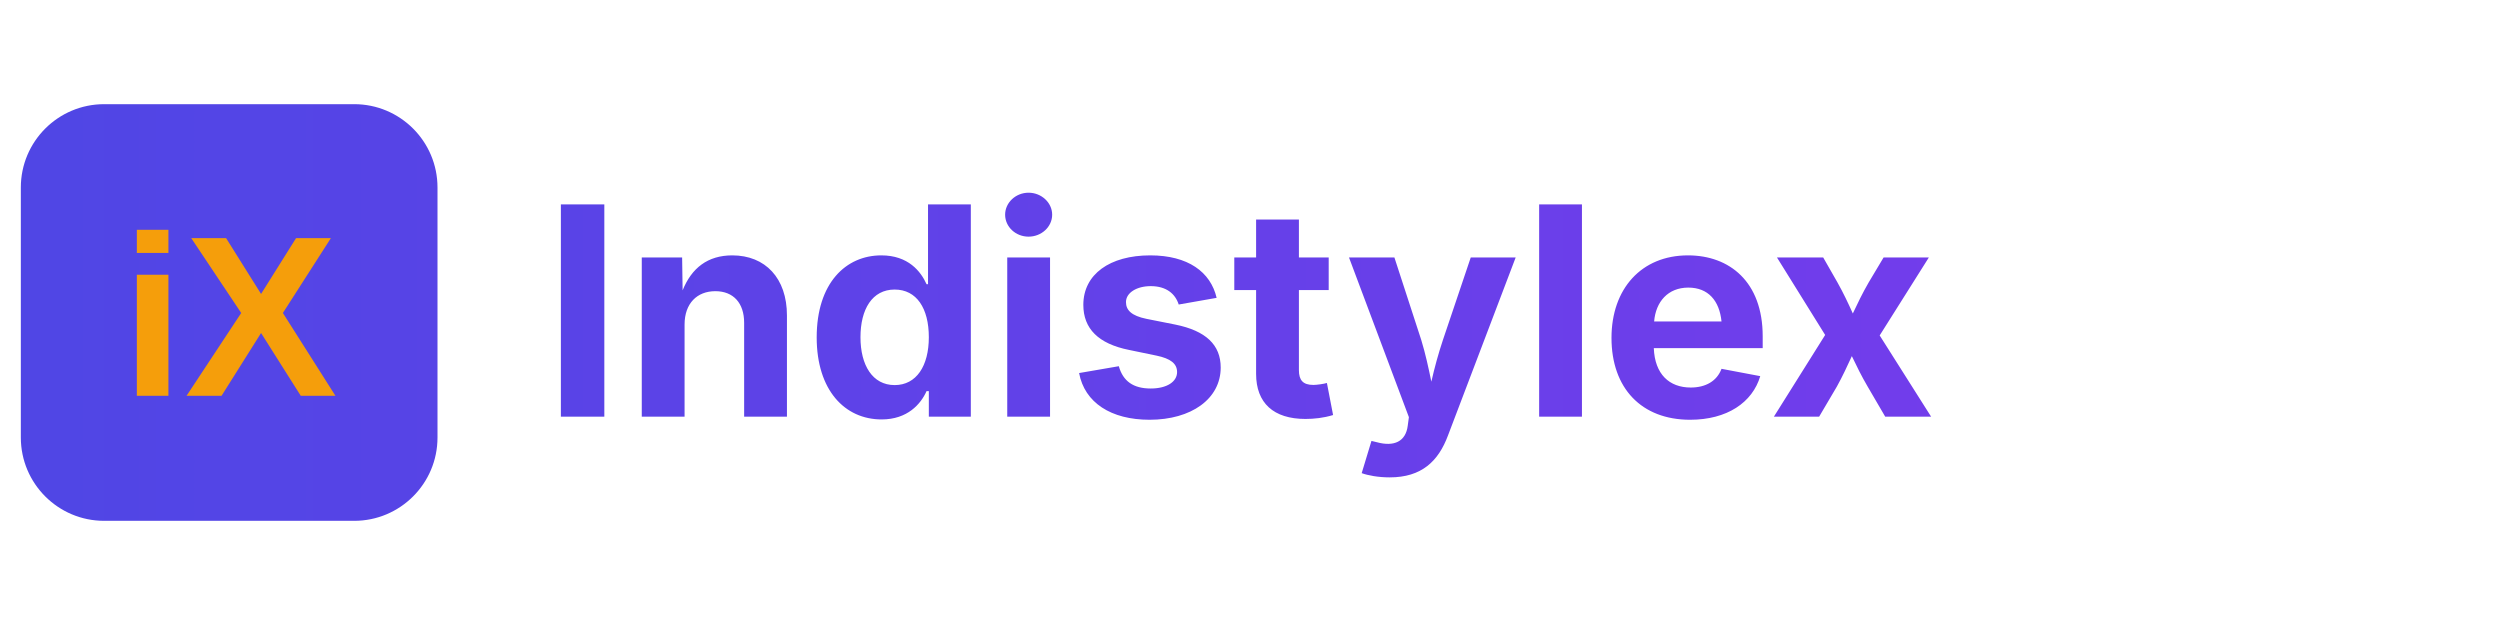
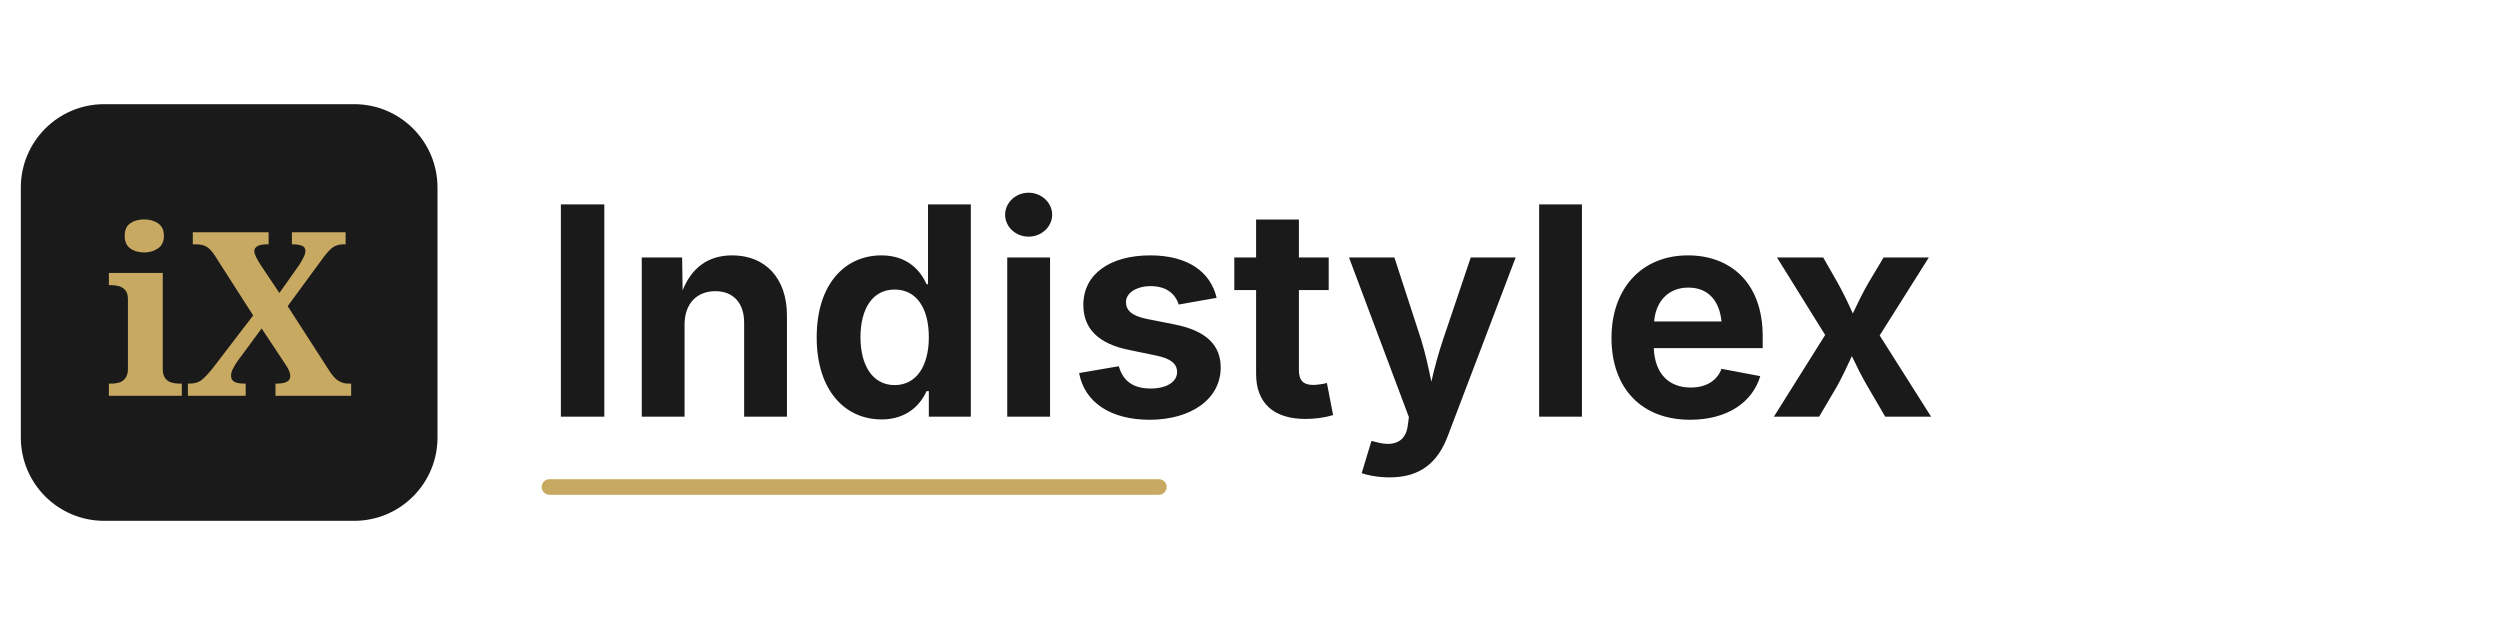
<svg xmlns="http://www.w3.org/2000/svg" viewBox="0 0 240 60" width="240" height="60">
-   <defs>
-     <linearGradient id="logoGrad" x1="0" y1="0" x2="240" y2="0" gradientUnits="userSpaceOnUse">
-       <stop offset="0%" stop-color="#4F46E5" />
-       <stop offset="100%" stop-color="#7C3AED" />
-     </linearGradient>
-   </defs>
-   <rect x="2" y="10" width="40" height="40" rx="8" fill="url(#logoGrad)" />
-   <text x="22" y="38" text-anchor="middle" font-family="Poppins,Arial,sans-serif" font-size="22" font-weight="bold" fill="#F59E0B">iX</text>
-   <text x="52" y="40" font-family="'Poppins','Inter',Arial,sans-serif" font-size="28" font-weight="700" fill="url(#logoGrad)">Indistylex</text>
+   <rect x="2" y="10" width="40" height="40" rx="8" fill="#1A1A1A" />
+   <text x="22" y="38" text-anchor="middle" font-family="'Playfair Display',Georgia,serif" font-size="22" font-weight="bold" fill="#C8A962">iX</text>
+   <text x="52" y="40" font-family="'Playfair Display','Inter',Arial,sans-serif" font-size="28" font-weight="700" fill="#1A1A1A">Indistylex</text>
+   <rect x="52" y="46" width="60" height="1.5" rx="0.75" fill="#C8A962" />
</svg>
